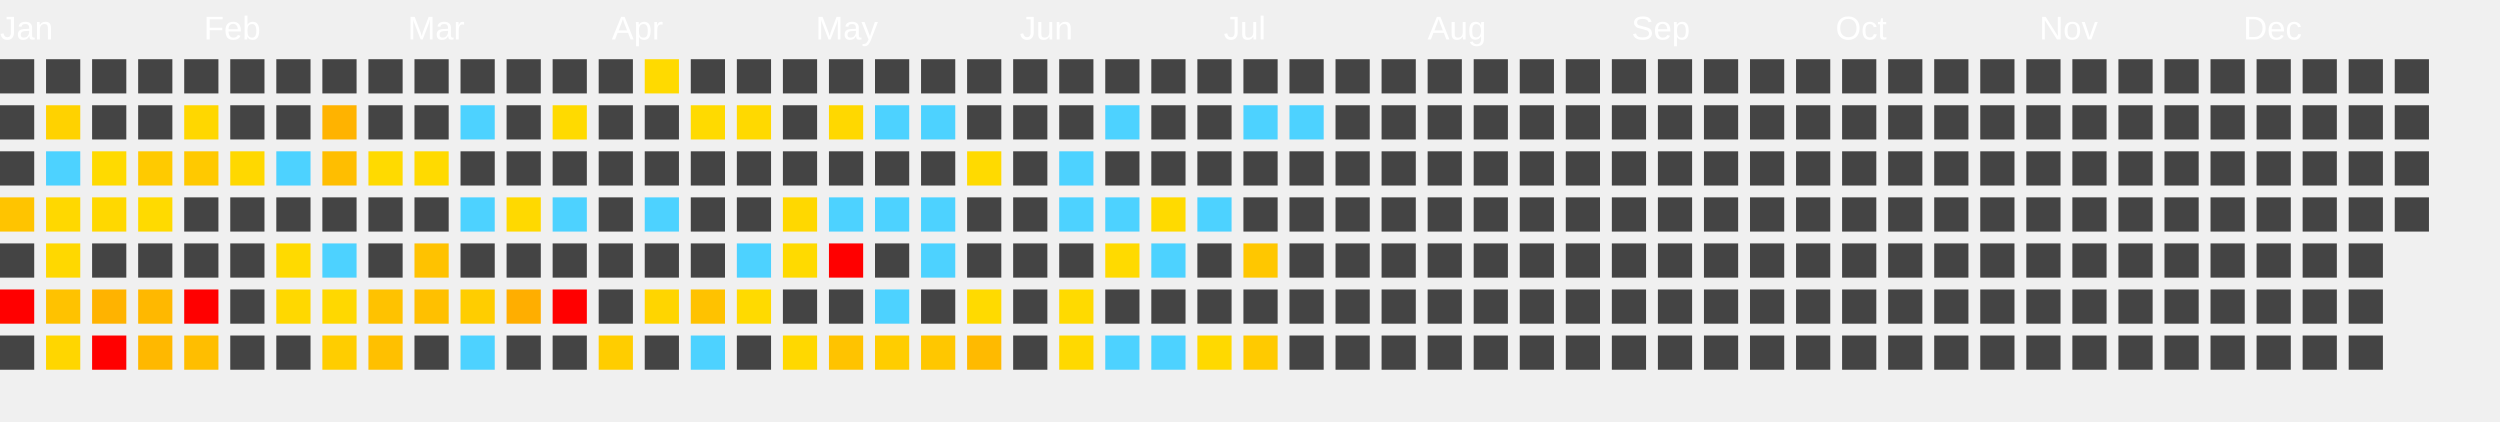
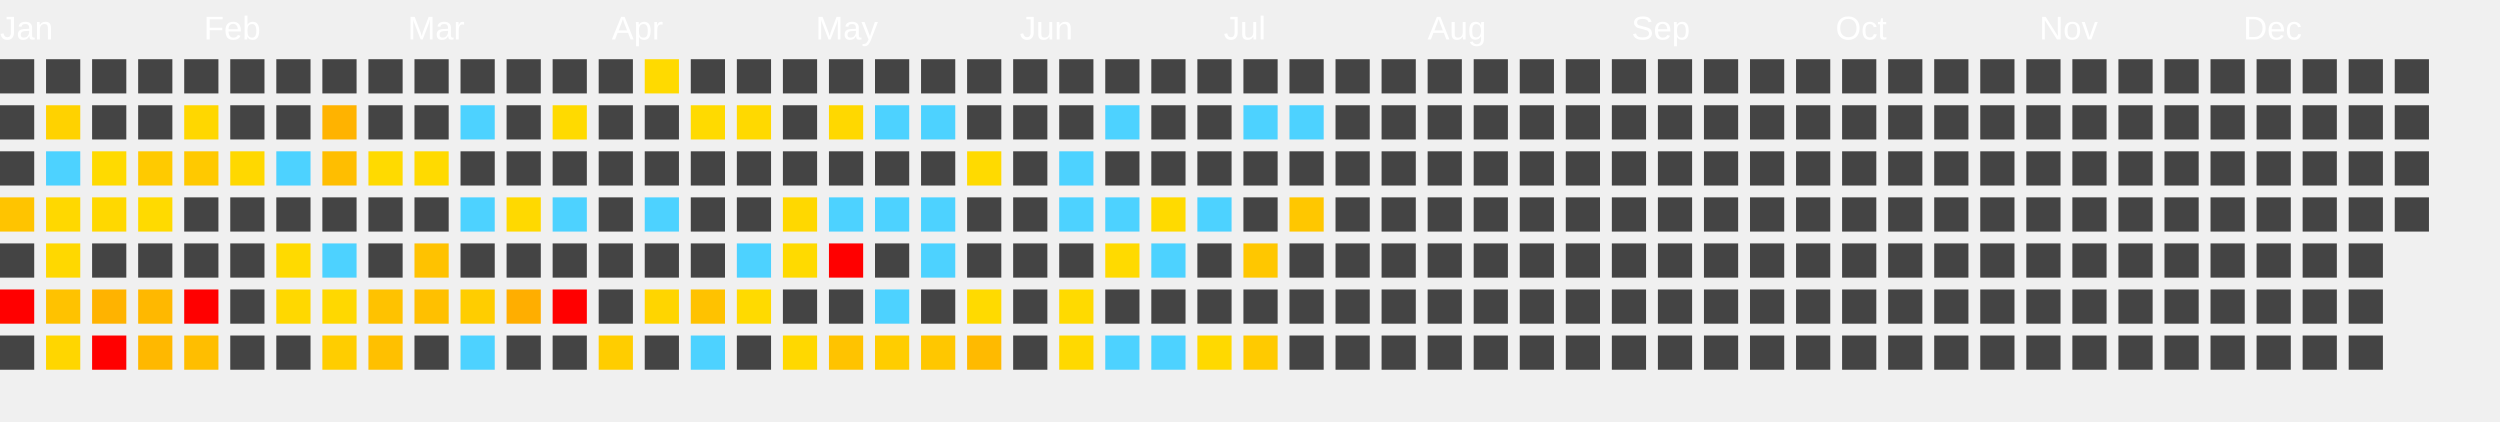
<svg xmlns="http://www.w3.org/2000/svg" baseProfile="full" height="32mm" version="1.1" viewBox="0,0,190,32" width="190mm">
  <defs />
  <rect fill="none" height="32" width="190" x="0" y="0" />
  <text fill="#FFFFFF" style="font-size:2.5px; font-family:Arial" x="0.0" y="3.0">Jan</text>
  <text fill="#FFFFFF" style="font-size:2.5px; font-family:Arial" x="15.5" y="3.0">Feb</text>
  <text fill="#FFFFFF" style="font-size:2.5px; font-family:Arial" x="31.0" y="3.0">Mar</text>
  <text fill="#FFFFFF" style="font-size:2.5px; font-family:Arial" x="46.5" y="3.0">Apr</text>
  <text fill="#FFFFFF" style="font-size:2.5px; font-family:Arial" x="62.0" y="3.0">May</text>
  <text fill="#FFFFFF" style="font-size:2.5px; font-family:Arial" x="77.5" y="3.0">Jun</text>
  <text fill="#FFFFFF" style="font-size:2.5px; font-family:Arial" x="93.0" y="3.0">Jul</text>
  <text fill="#FFFFFF" style="font-size:2.5px; font-family:Arial" x="108.5" y="3.0">Aug</text>
  <text fill="#FFFFFF" style="font-size:2.5px; font-family:Arial" x="124.0" y="3.0">Sep</text>
  <text fill="#FFFFFF" style="font-size:2.5px; font-family:Arial" x="139.5" y="3.0">Oct</text>
  <text fill="#FFFFFF" style="font-size:2.5px; font-family:Arial" x="155.0" y="3.0">Nov</text>
  <text fill="#FFFFFF" style="font-size:2.5px; font-family:Arial" x="170.5" y="3.0">Dec</text>
  <rect fill="#444444" height="2.6" width="2.6" x="0.0" y="4.5" />
  <rect fill="#444444" height="2.6" width="2.6" x="0.0" y="8.0" />
  <rect fill="#444444" height="2.6" width="2.6" x="0.0" y="11.5" />
  <rect fill="#ffc400" height="2.6" width="2.6" x="0.0" y="15.0" />
  <rect fill="#444444" height="2.6" width="2.6" x="0.0" y="18.5" />
  <rect fill="red" height="2.6" width="2.6" x="0.0" y="22.0" />
  <rect fill="#444444" height="2.6" width="2.6" x="0.0" y="25.5" />
  <rect fill="#444444" height="2.6" width="2.6" x="3.5" y="4.5" />
  <rect fill="#ffd200" height="2.6" width="2.6" x="3.5" y="8.0" />
  <rect fill="#4dd2ff" height="2.6" width="2.6" x="3.5" y="11.5" />
  <rect fill="#ffd800" height="2.6" width="2.6" x="3.5" y="15.0" />
  <rect fill="#ffd800" height="2.6" width="2.6" x="3.5" y="18.5" />
  <rect fill="#ffc200" height="2.6" width="2.6" x="3.5" y="22.0" />
  <rect fill="#ffd600" height="2.6" width="2.6" x="3.5" y="25.5" />
  <rect fill="#444444" height="2.6" width="2.6" x="7.0" y="4.5" />
  <rect fill="#444444" height="2.6" width="2.6" x="7.0" y="8.0" />
  <rect fill="#ffda00" height="2.6" width="2.6" x="7.0" y="11.5" />
  <rect fill="#ffd800" height="2.6" width="2.6" x="7.0" y="15.0" />
  <rect fill="#444444" height="2.6" width="2.6" x="7.0" y="18.5" />
  <rect fill="#ffb300" height="2.6" width="2.6" x="7.0" y="22.0" />
  <rect fill="red" height="2.6" width="2.6" x="7.0" y="25.5" />
  <rect fill="#444444" height="2.6" width="2.6" x="10.5" y="4.5" />
  <rect fill="#444444" height="2.6" width="2.6" x="10.5" y="8.0" />
  <rect fill="#ffca00" height="2.6" width="2.6" x="10.5" y="11.5" />
  <rect fill="#ffda00" height="2.6" width="2.6" x="10.5" y="15.0" />
  <rect fill="#444444" height="2.6" width="2.6" x="10.5" y="18.5" />
  <rect fill="#ffb800" height="2.6" width="2.6" x="10.5" y="22.0" />
  <rect fill="#ffb800" height="2.6" width="2.6" x="10.5" y="25.5" />
  <rect fill="#444444" height="2.6" width="2.6" x="14.0" y="4.5" />
  <rect fill="#ffd700" height="2.6" width="2.6" x="14.0" y="8.0" />
  <rect fill="#ffc900" height="2.6" width="2.6" x="14.0" y="11.5" />
  <rect fill="#444444" height="2.6" width="2.6" x="14.0" y="15.0" />
  <rect fill="#444444" height="2.6" width="2.6" x="14.0" y="18.5" />
  <rect fill="red" height="2.6" width="2.6" x="14.0" y="22.0" />
  <rect fill="#ffbe00" height="2.6" width="2.6" x="14.0" y="25.5" />
  <rect fill="#444444" height="2.6" width="2.6" x="17.5" y="4.5" />
  <rect fill="#444444" height="2.6" width="2.6" x="17.5" y="8.0" />
  <rect fill="#ffd800" height="2.6" width="2.6" x="17.5" y="11.5" />
  <rect fill="#444444" height="2.6" width="2.6" x="17.5" y="15.0" />
  <rect fill="#444444" height="2.6" width="2.6" x="17.5" y="18.5" />
  <rect fill="#444444" height="2.6" width="2.6" x="17.5" y="22.0" />
  <rect fill="#444444" height="2.6" width="2.6" x="17.5" y="25.5" />
  <rect fill="#444444" height="2.6" width="2.6" x="21.0" y="4.5" />
  <rect fill="#444444" height="2.6" width="2.6" x="21.0" y="8.0" />
  <rect fill="#4dd2ff" height="2.6" width="2.6" x="21.0" y="11.5" />
  <rect fill="#444444" height="2.6" width="2.6" x="21.0" y="15.0" />
  <rect fill="#ffda00" height="2.6" width="2.6" x="21.0" y="18.5" />
  <rect fill="#ffd800" height="2.6" width="2.6" x="21.0" y="22.0" />
  <rect fill="#444444" height="2.6" width="2.6" x="21.0" y="25.5" />
  <rect fill="#444444" height="2.6" width="2.6" x="24.5" y="4.5" />
  <rect fill="#ffb300" height="2.6" width="2.6" x="24.5" y="8.0" />
  <rect fill="#ffbe00" height="2.6" width="2.6" x="24.5" y="11.5" />
  <rect fill="#444444" height="2.6" width="2.6" x="24.5" y="15.0" />
  <rect fill="#4dd2ff" height="2.6" width="2.6" x="24.5" y="18.5" />
  <rect fill="#ffd800" height="2.6" width="2.6" x="24.5" y="22.0" />
  <rect fill="#ffcd00" height="2.6" width="2.6" x="24.5" y="25.5" />
  <rect fill="#444444" height="2.6" width="2.6" x="28.0" y="4.5" />
  <rect fill="#444444" height="2.6" width="2.6" x="28.0" y="8.0" />
  <rect fill="#ffda00" height="2.6" width="2.6" x="28.0" y="11.5" />
  <rect fill="#444444" height="2.6" width="2.6" x="28.0" y="15.0" />
  <rect fill="#444444" height="2.6" width="2.6" x="28.0" y="18.5" />
  <rect fill="#ffc200" height="2.6" width="2.6" x="28.0" y="22.0" />
  <rect fill="#ffc000" height="2.6" width="2.6" x="28.0" y="25.5" />
  <rect fill="#444444" height="2.6" width="2.6" x="31.5" y="4.5" />
  <rect fill="#444444" height="2.6" width="2.6" x="31.5" y="8.0" />
  <rect fill="#ffda00" height="2.6" width="2.6" x="31.5" y="11.5" />
  <rect fill="#444444" height="2.6" width="2.6" x="31.5" y="15.0" />
  <rect fill="#ffc200" height="2.6" width="2.6" x="31.5" y="18.5" />
  <rect fill="#ffc000" height="2.6" width="2.6" x="31.5" y="22.0" />
  <rect fill="#444444" height="2.6" width="2.6" x="31.5" y="25.5" />
  <rect fill="#444444" height="2.6" width="2.6" x="35.0" y="4.5" />
  <rect fill="#4dd2ff" height="2.6" width="2.6" x="35.0" y="8.0" />
  <rect fill="#444444" height="2.6" width="2.6" x="35.0" y="11.5" />
  <rect fill="#4dd2ff" height="2.6" width="2.6" x="35.0" y="15.0" />
  <rect fill="#444444" height="2.6" width="2.6" x="35.0" y="18.5" />
  <rect fill="#ffcd00" height="2.6" width="2.6" x="35.0" y="22.0" />
  <rect fill="#4dd2ff" height="2.6" width="2.6" x="35.0" y="25.5" />
  <rect fill="#444444" height="2.6" width="2.6" x="38.5" y="4.5" />
  <rect fill="#444444" height="2.6" width="2.6" x="38.5" y="8.0" />
  <rect fill="#444444" height="2.6" width="2.6" x="38.5" y="11.5" />
  <rect fill="#ffd900" height="2.6" width="2.6" x="38.5" y="15.0" />
  <rect fill="#444444" height="2.6" width="2.6" x="38.5" y="18.5" />
  <rect fill="#ffae00" height="2.6" width="2.6" x="38.5" y="22.0" />
  <rect fill="#444444" height="2.6" width="2.6" x="38.5" y="25.5" />
  <rect fill="#444444" height="2.6" width="2.6" x="42.0" y="4.5" />
  <rect fill="#ffda00" height="2.6" width="2.6" x="42.0" y="8.0" />
  <rect fill="#444444" height="2.6" width="2.6" x="42.0" y="11.5" />
  <rect fill="#4dd2ff" height="2.6" width="2.6" x="42.0" y="15.0" />
  <rect fill="#444444" height="2.6" width="2.6" x="42.0" y="18.5" />
  <rect fill="red" height="2.6" width="2.6" x="42.0" y="22.0" />
  <rect fill="#444444" height="2.6" width="2.6" x="42.0" y="25.5" />
  <rect fill="#444444" height="2.6" width="2.6" x="45.5" y="4.5" />
  <rect fill="#444444" height="2.6" width="2.6" x="45.5" y="8.0" />
  <rect fill="#444444" height="2.6" width="2.6" x="45.5" y="11.5" />
  <rect fill="#444444" height="2.6" width="2.6" x="45.5" y="15.0" />
  <rect fill="#444444" height="2.6" width="2.6" x="45.5" y="18.5" />
  <rect fill="#444444" height="2.6" width="2.6" x="45.5" y="22.0" />
  <rect fill="#ffcd00" height="2.6" width="2.6" x="45.5" y="25.5" />
  <rect fill="#ffda00" height="2.6" width="2.6" x="49.0" y="4.5" />
  <rect fill="#444444" height="2.6" width="2.6" x="49.0" y="8.0" />
  <rect fill="#444444" height="2.6" width="2.6" x="49.0" y="11.5" />
  <rect fill="#4dd2ff" height="2.6" width="2.6" x="49.0" y="15.0" />
  <rect fill="#444444" height="2.6" width="2.6" x="49.0" y="18.5" />
  <rect fill="#ffd500" height="2.6" width="2.6" x="49.0" y="22.0" />
  <rect fill="#444444" height="2.6" width="2.6" x="49.0" y="25.5" />
  <rect fill="#444444" height="2.6" width="2.6" x="52.5" y="4.5" />
  <rect fill="#ffda00" height="2.6" width="2.6" x="52.5" y="8.0" />
  <rect fill="#444444" height="2.6" width="2.6" x="52.5" y="11.5" />
  <rect fill="#444444" height="2.6" width="2.6" x="52.5" y="15.0" />
  <rect fill="#444444" height="2.6" width="2.6" x="52.5" y="18.5" />
  <rect fill="#ffc200" height="2.6" width="2.6" x="52.5" y="22.0" />
  <rect fill="#4dd2ff" height="2.6" width="2.6" x="52.5" y="25.5" />
  <rect fill="#444444" height="2.6" width="2.6" x="56.0" y="4.5" />
  <rect fill="#ffd900" height="2.6" width="2.6" x="56.0" y="8.0" />
  <rect fill="#444444" height="2.6" width="2.6" x="56.0" y="11.5" />
  <rect fill="#444444" height="2.6" width="2.6" x="56.0" y="15.0" />
  <rect fill="#4dd2ff" height="2.6" width="2.6" x="56.0" y="18.5" />
  <rect fill="#ffda00" height="2.6" width="2.6" x="56.0" y="22.0" />
  <rect fill="#444444" height="2.6" width="2.6" x="56.0" y="25.5" />
  <rect fill="#444444" height="2.6" width="2.6" x="59.5" y="4.5" />
  <rect fill="#444444" height="2.6" width="2.6" x="59.5" y="8.0" />
  <rect fill="#444444" height="2.6" width="2.6" x="59.5" y="11.5" />
  <rect fill="#ffd800" height="2.6" width="2.6" x="59.5" y="15.0" />
  <rect fill="#ffda00" height="2.6" width="2.6" x="59.5" y="18.5" />
  <rect fill="#444444" height="2.6" width="2.6" x="59.5" y="22.0" />
  <rect fill="#ffd800" height="2.6" width="2.6" x="59.5" y="25.5" />
  <rect fill="#444444" height="2.6" width="2.6" x="63.0" y="4.5" />
  <rect fill="#ffd800" height="2.6" width="2.6" x="63.0" y="8.0" />
  <rect fill="#444444" height="2.6" width="2.6" x="63.0" y="11.5" />
  <rect fill="#4dd2ff" height="2.6" width="2.6" x="63.0" y="15.0" />
  <rect fill="red" height="2.6" width="2.6" x="63.0" y="18.5" />
  <rect fill="#444444" height="2.6" width="2.6" x="63.0" y="22.0" />
  <rect fill="#ffc300" height="2.6" width="2.6" x="63.0" y="25.5" />
  <rect fill="#444444" height="2.6" width="2.6" x="66.5" y="4.5" />
  <rect fill="#4dd2ff" height="2.6" width="2.6" x="66.5" y="8.0" />
  <rect fill="#444444" height="2.6" width="2.6" x="66.5" y="11.5" />
  <rect fill="#4dd2ff" height="2.6" width="2.6" x="66.5" y="15.0" />
  <rect fill="#444444" height="2.6" width="2.6" x="66.5" y="18.5" />
  <rect fill="#4dd2ff" height="2.6" width="2.6" x="66.5" y="22.0" />
  <rect fill="#ffcd00" height="2.6" width="2.6" x="66.5" y="25.5" />
  <rect fill="#444444" height="2.6" width="2.6" x="70.0" y="4.5" />
  <rect fill="#4dd2ff" height="2.6" width="2.6" x="70.0" y="8.0" />
  <rect fill="#444444" height="2.6" width="2.6" x="70.0" y="11.5" />
  <rect fill="#4dd2ff" height="2.6" width="2.6" x="70.0" y="15.0" />
  <rect fill="#4dd2ff" height="2.6" width="2.6" x="70.0" y="18.5" />
  <rect fill="#444444" height="2.6" width="2.6" x="70.0" y="22.0" />
  <rect fill="#ffc700" height="2.6" width="2.6" x="70.0" y="25.5" />
  <rect fill="#444444" height="2.6" width="2.6" x="73.5" y="4.5" />
  <rect fill="#444444" height="2.6" width="2.6" x="73.5" y="8.0" />
  <rect fill="#ffda00" height="2.6" width="2.6" x="73.5" y="11.5" />
  <rect fill="#444444" height="2.6" width="2.6" x="73.5" y="15.0" />
  <rect fill="#444444" height="2.6" width="2.6" x="73.5" y="18.5" />
  <rect fill="#ffda00" height="2.6" width="2.6" x="73.5" y="22.0" />
  <rect fill="#ffba00" height="2.6" width="2.6" x="73.5" y="25.5" />
  <rect fill="#444444" height="2.6" width="2.6" x="77.0" y="4.5" />
  <rect fill="#444444" height="2.6" width="2.6" x="77.0" y="8.0" />
  <rect fill="#444444" height="2.6" width="2.6" x="77.0" y="11.5" />
  <rect fill="#444444" height="2.6" width="2.6" x="77.0" y="15.0" />
  <rect fill="#444444" height="2.6" width="2.6" x="77.0" y="18.5" />
  <rect fill="#444444" height="2.6" width="2.6" x="77.0" y="22.0" />
  <rect fill="#444444" height="2.6" width="2.6" x="77.0" y="25.5" />
  <rect fill="#444444" height="2.6" width="2.6" x="80.5" y="4.5" />
  <rect fill="#444444" height="2.6" width="2.6" x="80.5" y="8.0" />
  <rect fill="#4dd2ff" height="2.6" width="2.6" x="80.5" y="11.5" />
  <rect fill="#4dd2ff" height="2.6" width="2.6" x="80.5" y="15.0" />
  <rect fill="#444444" height="2.6" width="2.6" x="80.5" y="18.5" />
  <rect fill="#ffda00" height="2.6" width="2.6" x="80.5" y="22.0" />
  <rect fill="#ffd900" height="2.6" width="2.6" x="80.5" y="25.5" />
  <rect fill="#444444" height="2.6" width="2.6" x="84.0" y="4.5" />
  <rect fill="#4dd2ff" height="2.6" width="2.6" x="84.0" y="8.0" />
  <rect fill="#444444" height="2.6" width="2.6" x="84.0" y="11.5" />
  <rect fill="#4dd2ff" height="2.6" width="2.6" x="84.0" y="15.0" />
  <rect fill="#ffda00" height="2.6" width="2.6" x="84.0" y="18.5" />
  <rect fill="#444444" height="2.6" width="2.6" x="84.0" y="22.0" />
  <rect fill="#4dd2ff" height="2.6" width="2.6" x="84.0" y="25.5" />
  <rect fill="#444444" height="2.6" width="2.6" x="87.5" y="4.5" />
  <rect fill="#444444" height="2.6" width="2.6" x="87.5" y="8.0" />
  <rect fill="#444444" height="2.6" width="2.6" x="87.5" y="11.5" />
  <rect fill="#ffda00" height="2.6" width="2.6" x="87.5" y="15.0" />
  <rect fill="#4dd2ff" height="2.6" width="2.6" x="87.5" y="18.5" />
  <rect fill="#444444" height="2.6" width="2.6" x="87.5" y="22.0" />
  <rect fill="#4dd2ff" height="2.6" width="2.6" x="87.5" y="25.5" />
  <rect fill="#444444" height="2.6" width="2.6" x="91.0" y="4.5" />
  <rect fill="#444444" height="2.6" width="2.6" x="91.0" y="8.0" />
  <rect fill="#444444" height="2.6" width="2.6" x="91.0" y="11.5" />
  <rect fill="#4dd2ff" height="2.6" width="2.6" x="91.0" y="15.0" />
  <rect fill="#444444" height="2.6" width="2.6" x="91.0" y="18.5" />
  <rect fill="#444444" height="2.6" width="2.6" x="91.0" y="22.0" />
  <rect fill="#ffd900" height="2.6" width="2.6" x="91.0" y="25.5" />
  <rect fill="#444444" height="2.6" width="2.6" x="94.5" y="4.5" />
  <rect fill="#4dd2ff" height="2.6" width="2.6" x="94.5" y="8.0" />
  <rect fill="#444444" height="2.6" width="2.6" x="94.5" y="11.5" />
  <rect fill="#444444" height="2.6" width="2.6" x="94.5" y="15.0" />
  <rect fill="#ffc700" height="2.6" width="2.6" x="94.5" y="18.5" />
  <rect fill="#444444" height="2.6" width="2.6" x="94.5" y="22.0" />
  <rect fill="#ffca00" height="2.6" width="2.6" x="94.5" y="25.5" />
  <rect fill="#444444" height="2.6" width="2.6" x="98.0" y="4.5" />
  <rect fill="#4dd2ff" height="2.6" width="2.6" x="98.0" y="8.0" />
  <rect fill="#444444" height="2.6" width="2.6" x="98.0" y="11.5" />
-   <rect fill="#444444" height="2.6" width="2.6" x="98.0" y="15.0" />
+   <rect fill="#ffc700" height="2.6" width="2.6" x="98.0" y="15.0" />
  <rect fill="#444444" height="2.6" width="2.6" x="98.0" y="18.5" />
  <rect fill="#444444" height="2.6" width="2.6" x="98.0" y="22.0" />
  <rect fill="#444444" height="2.6" width="2.6" x="98.0" y="25.5" />
  <rect fill="#444444" height="2.6" width="2.6" x="101.5" y="4.5" />
  <rect fill="#444444" height="2.6" width="2.6" x="101.5" y="8.0" />
  <rect fill="#444444" height="2.6" width="2.6" x="101.5" y="11.5" />
  <rect fill="#444444" height="2.6" width="2.6" x="101.5" y="15.0" />
  <rect fill="#444444" height="2.6" width="2.6" x="101.5" y="18.5" />
  <rect fill="#444444" height="2.6" width="2.6" x="101.5" y="22.0" />
  <rect fill="#444444" height="2.6" width="2.6" x="101.5" y="25.5" />
  <rect fill="#444444" height="2.6" width="2.6" x="105.0" y="4.5" />
  <rect fill="#444444" height="2.6" width="2.6" x="105.0" y="8.0" />
  <rect fill="#444444" height="2.6" width="2.6" x="105.0" y="11.5" />
  <rect fill="#444444" height="2.6" width="2.6" x="105.0" y="15.0" />
  <rect fill="#444444" height="2.6" width="2.6" x="105.0" y="18.5" />
  <rect fill="#444444" height="2.6" width="2.6" x="105.0" y="22.0" />
  <rect fill="#444444" height="2.6" width="2.6" x="105.0" y="25.5" />
  <rect fill="#444444" height="2.6" width="2.6" x="108.5" y="4.5" />
  <rect fill="#444444" height="2.6" width="2.6" x="108.5" y="8.0" />
  <rect fill="#444444" height="2.6" width="2.6" x="108.5" y="11.5" />
  <rect fill="#444444" height="2.6" width="2.6" x="108.5" y="15.0" />
  <rect fill="#444444" height="2.6" width="2.6" x="108.5" y="18.5" />
  <rect fill="#444444" height="2.6" width="2.6" x="108.5" y="22.0" />
  <rect fill="#444444" height="2.6" width="2.6" x="108.5" y="25.5" />
  <rect fill="#444444" height="2.6" width="2.6" x="112.0" y="4.5" />
  <rect fill="#444444" height="2.6" width="2.6" x="112.0" y="8.0" />
  <rect fill="#444444" height="2.6" width="2.6" x="112.0" y="11.5" />
  <rect fill="#444444" height="2.6" width="2.6" x="112.0" y="15.0" />
  <rect fill="#444444" height="2.6" width="2.6" x="112.0" y="18.5" />
  <rect fill="#444444" height="2.6" width="2.6" x="112.0" y="22.0" />
  <rect fill="#444444" height="2.6" width="2.6" x="112.0" y="25.5" />
  <rect fill="#444444" height="2.6" width="2.6" x="115.5" y="4.5" />
  <rect fill="#444444" height="2.6" width="2.6" x="115.5" y="8.0" />
  <rect fill="#444444" height="2.6" width="2.6" x="115.5" y="11.5" />
  <rect fill="#444444" height="2.6" width="2.6" x="115.5" y="15.0" />
  <rect fill="#444444" height="2.6" width="2.6" x="115.5" y="18.5" />
  <rect fill="#444444" height="2.6" width="2.6" x="115.5" y="22.0" />
  <rect fill="#444444" height="2.6" width="2.6" x="115.5" y="25.5" />
  <rect fill="#444444" height="2.6" width="2.6" x="119.0" y="4.5" />
  <rect fill="#444444" height="2.6" width="2.6" x="119.0" y="8.0" />
  <rect fill="#444444" height="2.6" width="2.6" x="119.0" y="11.5" />
  <rect fill="#444444" height="2.6" width="2.6" x="119.0" y="15.0" />
  <rect fill="#444444" height="2.6" width="2.6" x="119.0" y="18.5" />
  <rect fill="#444444" height="2.6" width="2.6" x="119.0" y="22.0" />
  <rect fill="#444444" height="2.6" width="2.6" x="119.0" y="25.5" />
  <rect fill="#444444" height="2.6" width="2.6" x="122.5" y="4.5" />
  <rect fill="#444444" height="2.6" width="2.6" x="122.5" y="8.0" />
  <rect fill="#444444" height="2.6" width="2.6" x="122.5" y="11.5" />
  <rect fill="#444444" height="2.6" width="2.6" x="122.5" y="15.0" />
  <rect fill="#444444" height="2.6" width="2.6" x="122.5" y="18.5" />
  <rect fill="#444444" height="2.6" width="2.6" x="122.5" y="22.0" />
  <rect fill="#444444" height="2.6" width="2.6" x="122.5" y="25.5" />
  <rect fill="#444444" height="2.6" width="2.6" x="126.0" y="4.5" />
  <rect fill="#444444" height="2.6" width="2.6" x="126.0" y="8.0" />
  <rect fill="#444444" height="2.6" width="2.6" x="126.0" y="11.5" />
  <rect fill="#444444" height="2.6" width="2.6" x="126.0" y="15.0" />
  <rect fill="#444444" height="2.6" width="2.6" x="126.0" y="18.5" />
  <rect fill="#444444" height="2.6" width="2.6" x="126.0" y="22.0" />
  <rect fill="#444444" height="2.6" width="2.6" x="126.0" y="25.5" />
  <rect fill="#444444" height="2.6" width="2.6" x="129.5" y="4.5" />
  <rect fill="#444444" height="2.6" width="2.6" x="129.5" y="8.0" />
  <rect fill="#444444" height="2.6" width="2.6" x="129.5" y="11.5" />
  <rect fill="#444444" height="2.6" width="2.6" x="129.5" y="15.0" />
  <rect fill="#444444" height="2.6" width="2.6" x="129.5" y="18.5" />
  <rect fill="#444444" height="2.6" width="2.6" x="129.5" y="22.0" />
  <rect fill="#444444" height="2.6" width="2.6" x="129.5" y="25.5" />
  <rect fill="#444444" height="2.6" width="2.6" x="133.0" y="4.5" />
  <rect fill="#444444" height="2.6" width="2.6" x="133.0" y="8.0" />
  <rect fill="#444444" height="2.6" width="2.6" x="133.0" y="11.5" />
  <rect fill="#444444" height="2.6" width="2.6" x="133.0" y="15.0" />
  <rect fill="#444444" height="2.6" width="2.6" x="133.0" y="18.5" />
  <rect fill="#444444" height="2.6" width="2.6" x="133.0" y="22.0" />
  <rect fill="#444444" height="2.6" width="2.6" x="133.0" y="25.5" />
  <rect fill="#444444" height="2.6" width="2.6" x="136.5" y="4.5" />
  <rect fill="#444444" height="2.6" width="2.6" x="136.5" y="8.0" />
  <rect fill="#444444" height="2.6" width="2.6" x="136.5" y="11.5" />
  <rect fill="#444444" height="2.6" width="2.6" x="136.5" y="15.0" />
  <rect fill="#444444" height="2.6" width="2.6" x="136.5" y="18.5" />
  <rect fill="#444444" height="2.6" width="2.6" x="136.5" y="22.0" />
  <rect fill="#444444" height="2.6" width="2.6" x="136.5" y="25.5" />
  <rect fill="#444444" height="2.6" width="2.6" x="140.0" y="4.5" />
  <rect fill="#444444" height="2.6" width="2.6" x="140.0" y="8.0" />
  <rect fill="#444444" height="2.6" width="2.6" x="140.0" y="11.5" />
  <rect fill="#444444" height="2.6" width="2.6" x="140.0" y="15.0" />
  <rect fill="#444444" height="2.6" width="2.6" x="140.0" y="18.5" />
  <rect fill="#444444" height="2.6" width="2.6" x="140.0" y="22.0" />
  <rect fill="#444444" height="2.6" width="2.6" x="140.0" y="25.5" />
  <rect fill="#444444" height="2.6" width="2.6" x="143.5" y="4.5" />
  <rect fill="#444444" height="2.6" width="2.6" x="143.5" y="8.0" />
  <rect fill="#444444" height="2.6" width="2.6" x="143.5" y="11.5" />
  <rect fill="#444444" height="2.6" width="2.6" x="143.5" y="15.0" />
  <rect fill="#444444" height="2.6" width="2.6" x="143.5" y="18.5" />
  <rect fill="#444444" height="2.6" width="2.6" x="143.5" y="22.0" />
  <rect fill="#444444" height="2.6" width="2.6" x="143.5" y="25.5" />
  <rect fill="#444444" height="2.6" width="2.6" x="147.0" y="4.5" />
  <rect fill="#444444" height="2.6" width="2.6" x="147.0" y="8.0" />
  <rect fill="#444444" height="2.6" width="2.6" x="147.0" y="11.5" />
  <rect fill="#444444" height="2.6" width="2.6" x="147.0" y="15.0" />
  <rect fill="#444444" height="2.6" width="2.6" x="147.0" y="18.5" />
  <rect fill="#444444" height="2.6" width="2.6" x="147.0" y="22.0" />
  <rect fill="#444444" height="2.6" width="2.6" x="147.0" y="25.5" />
  <rect fill="#444444" height="2.6" width="2.6" x="150.5" y="4.5" />
  <rect fill="#444444" height="2.6" width="2.6" x="150.5" y="8.0" />
  <rect fill="#444444" height="2.6" width="2.6" x="150.5" y="11.5" />
  <rect fill="#444444" height="2.6" width="2.6" x="150.5" y="15.0" />
  <rect fill="#444444" height="2.6" width="2.6" x="150.5" y="18.5" />
  <rect fill="#444444" height="2.6" width="2.6" x="150.5" y="22.0" />
  <rect fill="#444444" height="2.6" width="2.6" x="150.5" y="25.5" />
  <rect fill="#444444" height="2.6" width="2.6" x="154.0" y="4.5" />
  <rect fill="#444444" height="2.6" width="2.6" x="154.0" y="8.0" />
  <rect fill="#444444" height="2.6" width="2.6" x="154.0" y="11.5" />
  <rect fill="#444444" height="2.6" width="2.6" x="154.0" y="15.0" />
  <rect fill="#444444" height="2.6" width="2.6" x="154.0" y="18.5" />
  <rect fill="#444444" height="2.6" width="2.6" x="154.0" y="22.0" />
  <rect fill="#444444" height="2.6" width="2.6" x="154.0" y="25.5" />
  <rect fill="#444444" height="2.6" width="2.6" x="157.5" y="4.5" />
  <rect fill="#444444" height="2.6" width="2.6" x="157.5" y="8.0" />
  <rect fill="#444444" height="2.6" width="2.6" x="157.5" y="11.5" />
  <rect fill="#444444" height="2.6" width="2.6" x="157.5" y="15.0" />
  <rect fill="#444444" height="2.6" width="2.6" x="157.5" y="18.5" />
  <rect fill="#444444" height="2.6" width="2.6" x="157.5" y="22.0" />
  <rect fill="#444444" height="2.6" width="2.6" x="157.5" y="25.5" />
  <rect fill="#444444" height="2.6" width="2.6" x="161.0" y="4.5" />
  <rect fill="#444444" height="2.6" width="2.6" x="161.0" y="8.0" />
  <rect fill="#444444" height="2.6" width="2.6" x="161.0" y="11.5" />
  <rect fill="#444444" height="2.6" width="2.6" x="161.0" y="15.0" />
  <rect fill="#444444" height="2.6" width="2.6" x="161.0" y="18.5" />
  <rect fill="#444444" height="2.6" width="2.6" x="161.0" y="22.0" />
  <rect fill="#444444" height="2.6" width="2.6" x="161.0" y="25.5" />
  <rect fill="#444444" height="2.6" width="2.6" x="164.5" y="4.5" />
  <rect fill="#444444" height="2.6" width="2.6" x="164.5" y="8.0" />
  <rect fill="#444444" height="2.6" width="2.6" x="164.5" y="11.5" />
  <rect fill="#444444" height="2.6" width="2.6" x="164.5" y="15.0" />
  <rect fill="#444444" height="2.6" width="2.6" x="164.5" y="18.5" />
  <rect fill="#444444" height="2.6" width="2.6" x="164.5" y="22.0" />
  <rect fill="#444444" height="2.6" width="2.6" x="164.5" y="25.5" />
  <rect fill="#444444" height="2.6" width="2.6" x="168.0" y="4.5" />
  <rect fill="#444444" height="2.6" width="2.6" x="168.0" y="8.0" />
  <rect fill="#444444" height="2.6" width="2.6" x="168.0" y="11.5" />
  <rect fill="#444444" height="2.6" width="2.6" x="168.0" y="15.0" />
  <rect fill="#444444" height="2.6" width="2.6" x="168.0" y="18.5" />
  <rect fill="#444444" height="2.6" width="2.6" x="168.0" y="22.0" />
  <rect fill="#444444" height="2.6" width="2.6" x="168.0" y="25.5" />
  <rect fill="#444444" height="2.6" width="2.6" x="171.5" y="4.5" />
  <rect fill="#444444" height="2.6" width="2.6" x="171.5" y="8.0" />
  <rect fill="#444444" height="2.6" width="2.6" x="171.5" y="11.5" />
  <rect fill="#444444" height="2.6" width="2.6" x="171.5" y="15.0" />
  <rect fill="#444444" height="2.6" width="2.6" x="171.5" y="18.5" />
  <rect fill="#444444" height="2.6" width="2.6" x="171.5" y="22.0" />
  <rect fill="#444444" height="2.6" width="2.6" x="171.5" y="25.5" />
  <rect fill="#444444" height="2.6" width="2.6" x="175.0" y="4.5" />
  <rect fill="#444444" height="2.6" width="2.6" x="175.0" y="8.0" />
  <rect fill="#444444" height="2.6" width="2.6" x="175.0" y="11.5" />
  <rect fill="#444444" height="2.6" width="2.6" x="175.0" y="15.0" />
  <rect fill="#444444" height="2.6" width="2.6" x="175.0" y="18.5" />
  <rect fill="#444444" height="2.6" width="2.6" x="175.0" y="22.0" />
  <rect fill="#444444" height="2.6" width="2.6" x="175.0" y="25.5" />
  <rect fill="#444444" height="2.6" width="2.6" x="178.5" y="4.5" />
  <rect fill="#444444" height="2.6" width="2.6" x="178.5" y="8.0" />
  <rect fill="#444444" height="2.6" width="2.6" x="178.5" y="11.5" />
  <rect fill="#444444" height="2.6" width="2.6" x="178.5" y="15.0" />
  <rect fill="#444444" height="2.6" width="2.6" x="178.5" y="18.5" />
  <rect fill="#444444" height="2.6" width="2.6" x="178.5" y="22.0" />
  <rect fill="#444444" height="2.6" width="2.6" x="178.5" y="25.5" />
  <rect fill="#444444" height="2.6" width="2.6" x="182.0" y="4.5" />
  <rect fill="#444444" height="2.6" width="2.6" x="182.0" y="8.0" />
  <rect fill="#444444" height="2.6" width="2.6" x="182.0" y="11.5" />
  <rect fill="#444444" height="2.6" width="2.6" x="182.0" y="15.0" />
</svg>
